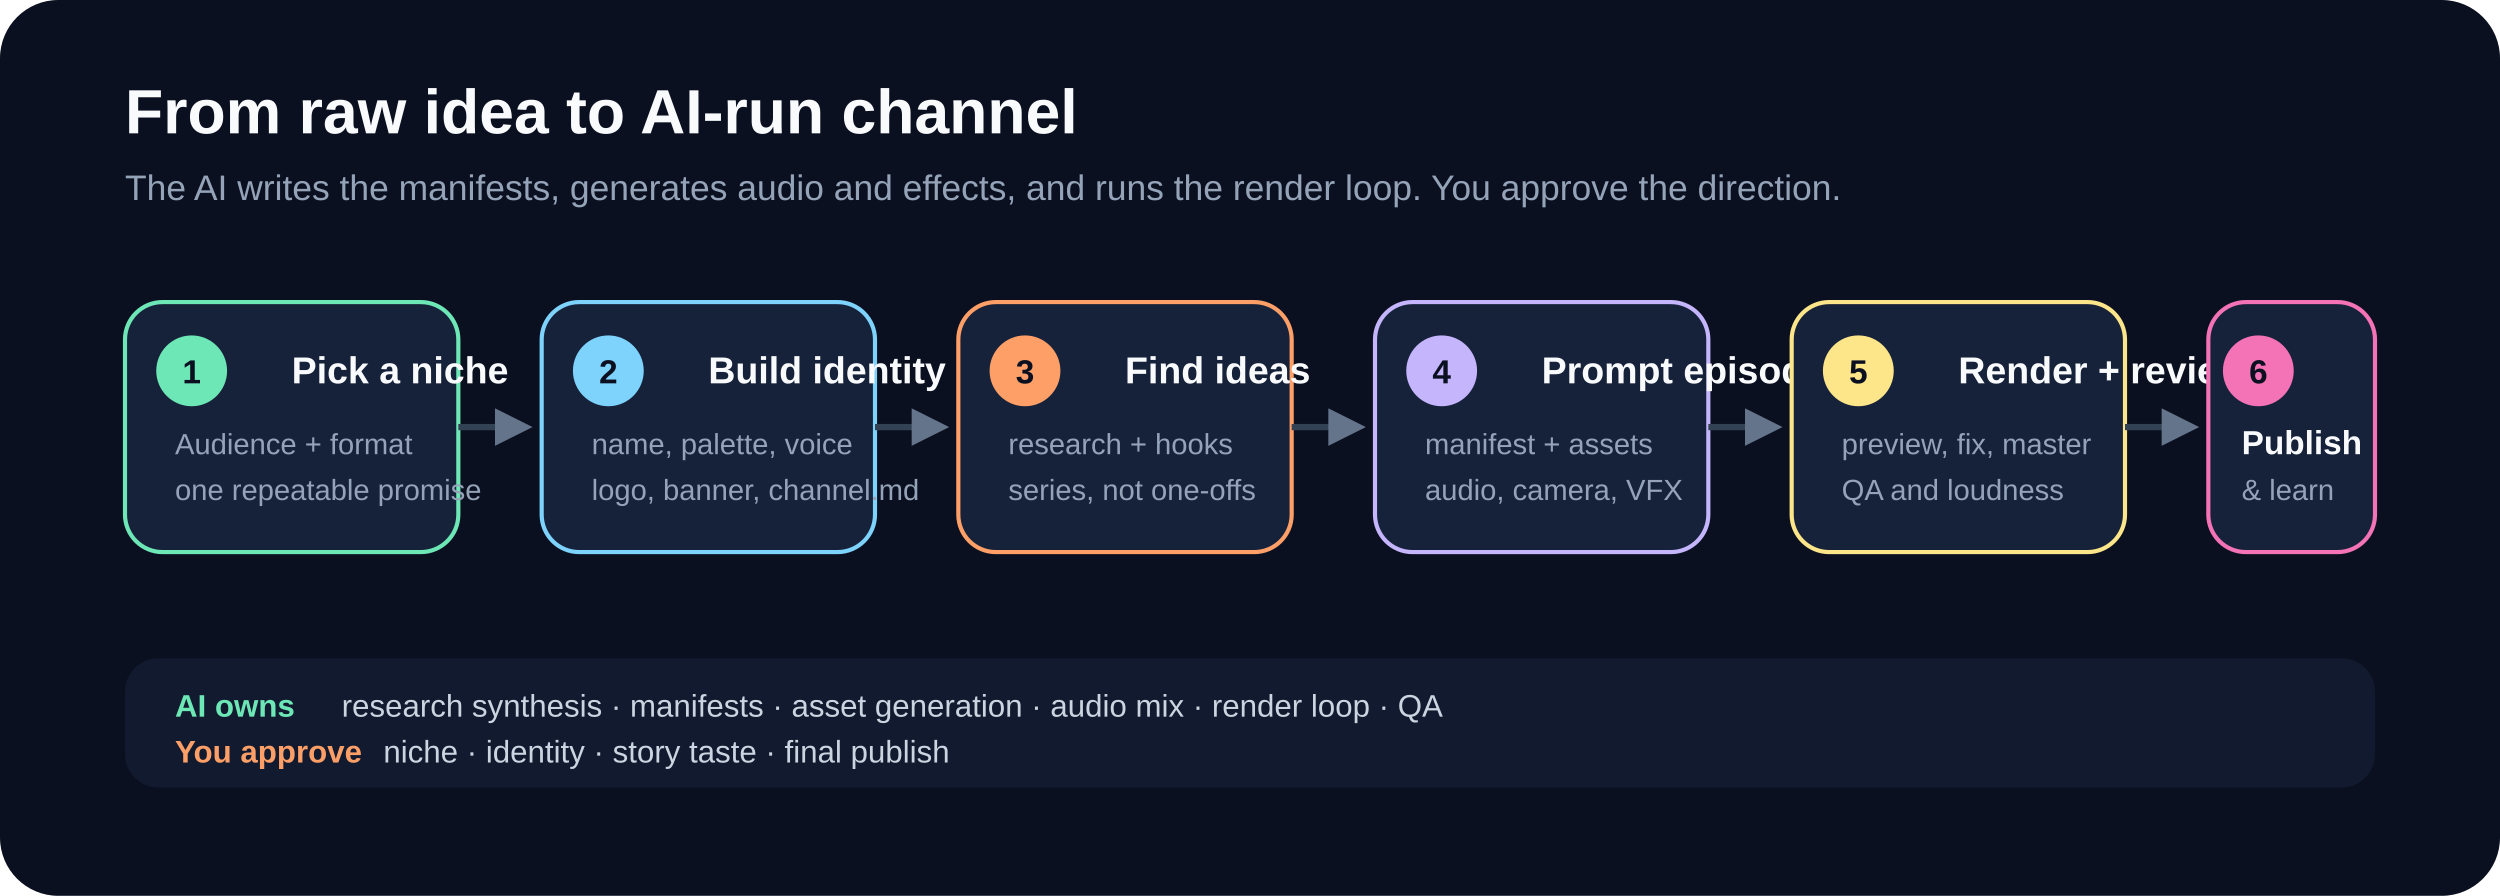
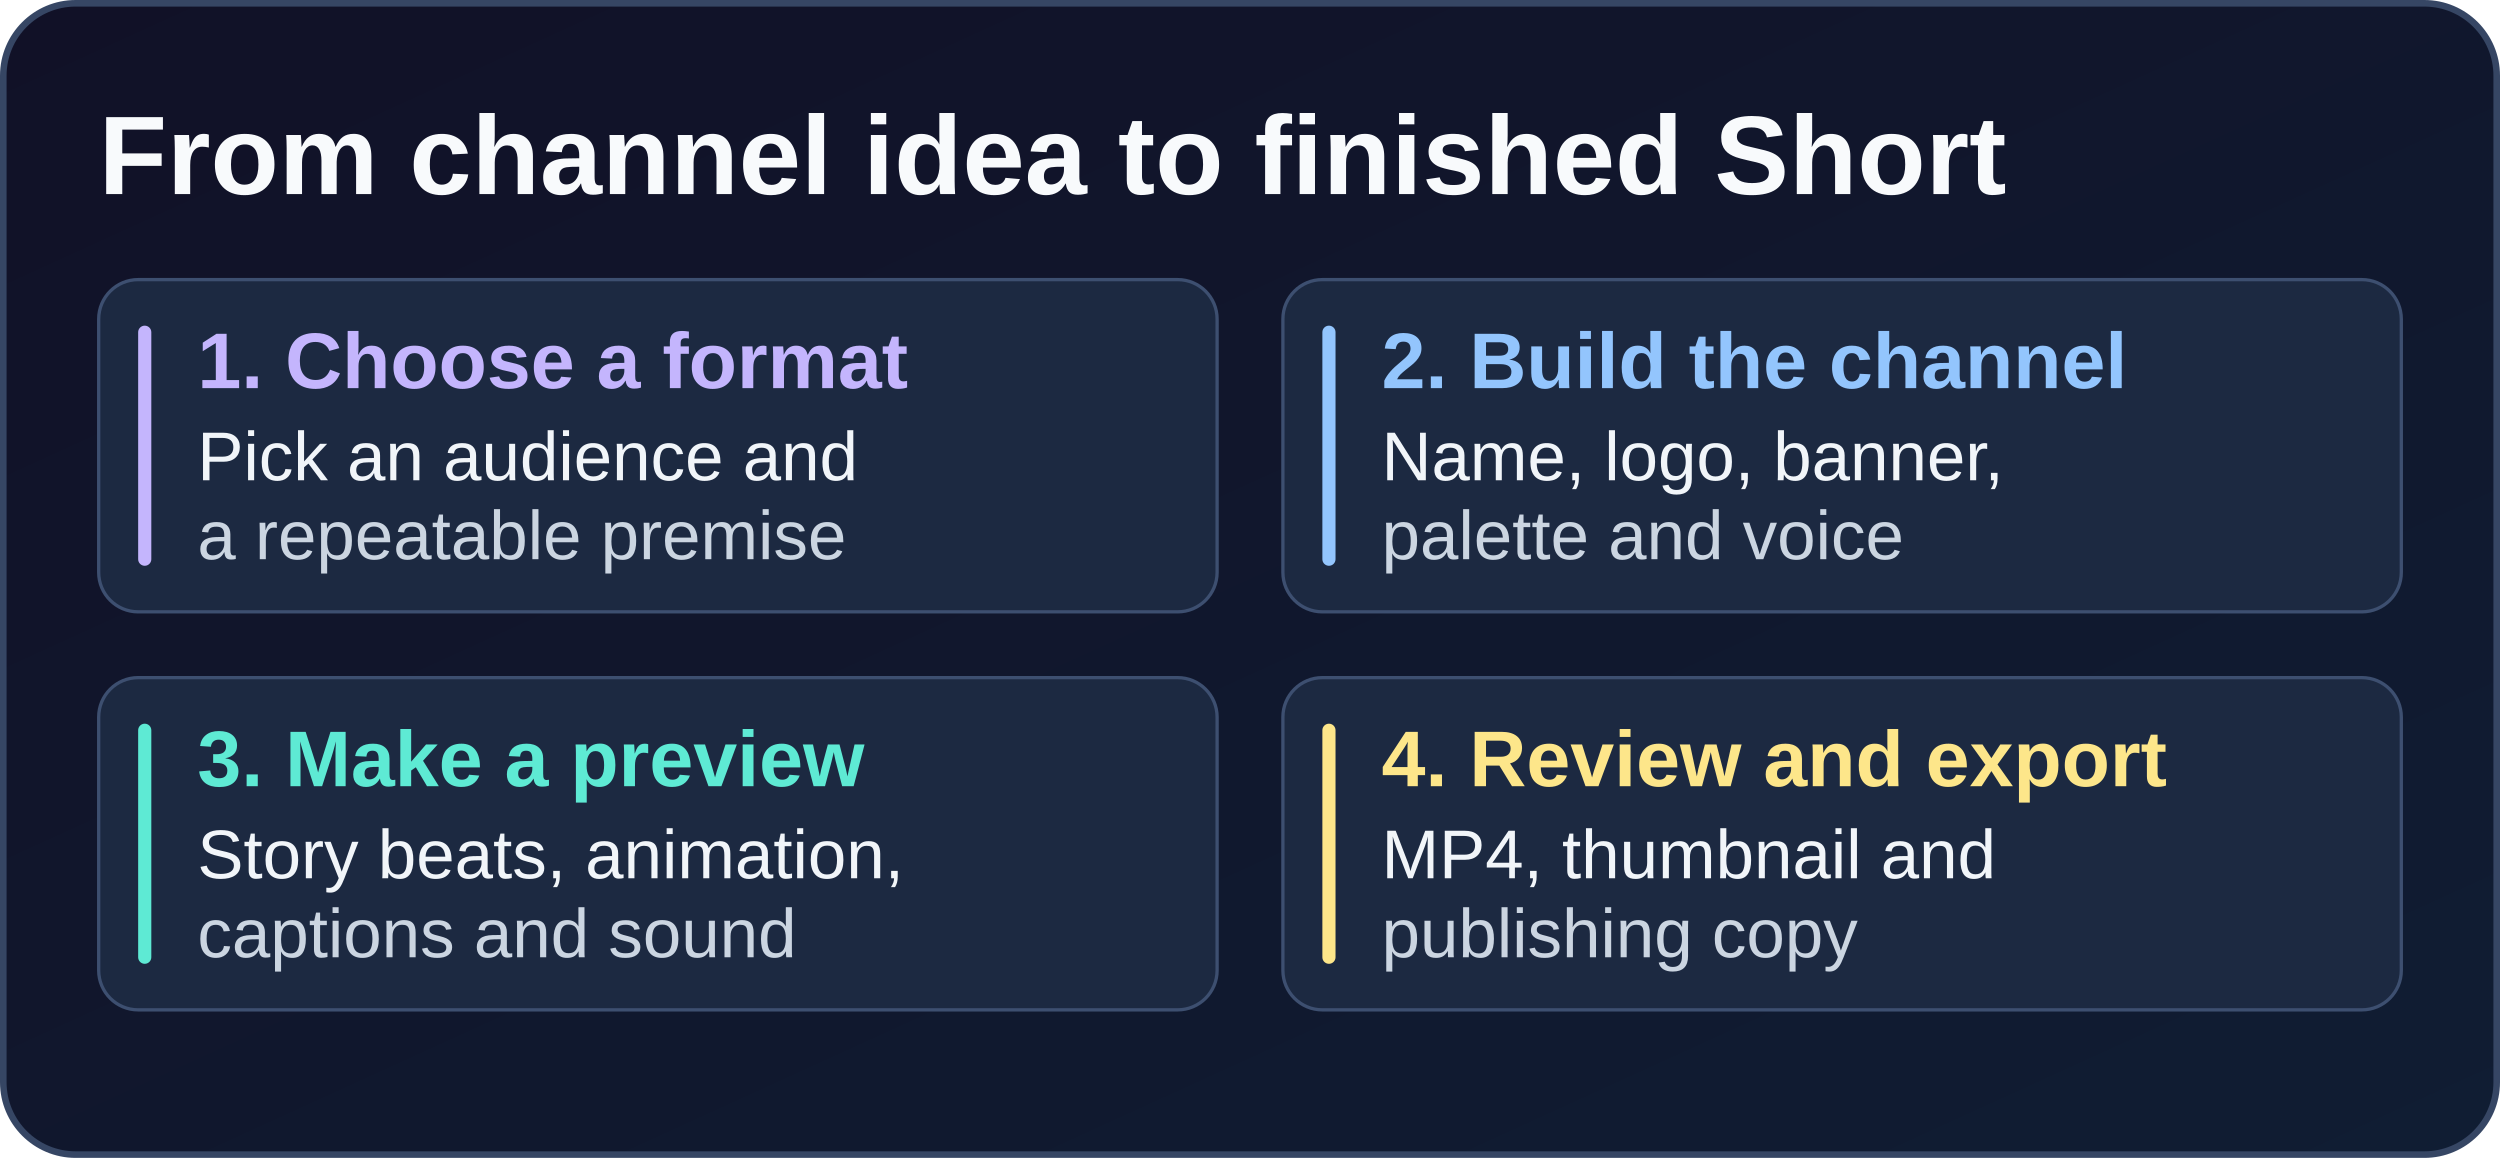
- <svg xmlns="http://www.w3.org/2000/svg" viewBox="0 0 1200 430" role="img" aria-labelledby="title desc">
-   <rect width="1200" height="430" rx="28" fill="#0B1020" />
-   <text x="60" y="64" fill="#F8FAFC" font-family="Arial, Helvetica, sans-serif" font-size="30" font-weight="700">From raw idea to AI-run channel</text>
-   <text x="60" y="96" fill="#94A3B8" font-family="Arial, Helvetica, sans-serif" font-size="17">The AI writes the manifests, generates audio and effects, and runs the render loop. You approve the direction.</text>
-   <g font-family="Arial, Helvetica, sans-serif">
-     <g>
-       <rect x="60" y="145" width="160" height="120" rx="18" fill="#16213A" stroke="#6EE7B7" stroke-width="2" />
-       <circle cx="92" cy="178" r="17" fill="#6EE7B7" />
-       <text x="92" y="184" text-anchor="middle" fill="#0B1020" font-size="16" font-weight="700">1</text>
-       <text x="140" y="184" fill="#F8FAFC" font-size="18" font-weight="700">Pick a niche</text>
-       <text x="84" y="218" fill="#94A3B8" font-size="14">Audience + format</text>
-       <text x="84" y="240" fill="#94A3B8" font-size="14">one repeatable promise</text>
+ <svg xmlns="http://www.w3.org/2000/svg" width="760" height="352" viewBox="0 0 760 352" role="img" aria-labelledby="title desc">
+   <defs>
+     <linearGradient id="background" x2="1" y2="1">
+       <stop stop-color="#111127" />
+       <stop offset="1" stop-color="#101D33" />
+     </linearGradient>
+   </defs>
+   <rect x="1" y="1" width="758" height="350" rx="22" fill="url(#background)" stroke="#364664" stroke-width="2" />
+   <g font-family="system-ui, Arial, sans-serif">
+     <text x="30" y="59" fill="#F8FAFC" font-size="34" font-weight="700">From channel idea to finished Short</text>
+     <g transform="translate(30 85)">
+       <rect width="340" height="101" rx="12" fill="#1C2941" stroke="#3D4F70" />
+       <rect x="12" y="14" width="4" height="73" rx="2" fill="#C4B5FD" />
+       <text x="30" y="33" fill="#C4B5FD" font-size="24" font-weight="700">1. Choose a format</text>
+       <text x="30" y="61" fill="#F1F5F9" font-size="21">Pick an audience and</text>
+       <text x="30" y="85" fill="#CBD5E1" font-size="21">a repeatable premise</text>
    </g>
-     <g>
-       <rect x="260" y="145" width="160" height="120" rx="18" fill="#16213A" stroke="#7DD3FC" stroke-width="2" />
-       <circle cx="292" cy="178" r="17" fill="#7DD3FC" />
-       <text x="292" y="184" text-anchor="middle" fill="#0B1020" font-size="16" font-weight="700">2</text>
-       <text x="340" y="184" fill="#F8FAFC" font-size="18" font-weight="700">Build identity</text>
-       <text x="284" y="218" fill="#94A3B8" font-size="14">name, palette, voice</text>
-       <text x="284" y="240" fill="#94A3B8" font-size="14">logo, banner, channel.md</text>
+     <g transform="translate(390 85)">
+       <rect width="340" height="101" rx="12" fill="#1C2941" stroke="#3D4F70" />
+       <rect x="12" y="14" width="4" height="73" rx="2" fill="#93C5FD" />
+       <text x="30" y="33" fill="#93C5FD" font-size="24" font-weight="700">2. Build the channel</text>
+       <text x="30" y="61" fill="#F1F5F9" font-size="21">Name, logo, banner,</text>
+       <text x="30" y="85" fill="#CBD5E1" font-size="21">palette and voice</text>
    </g>
-     <g>
-       <rect x="460" y="145" width="160" height="120" rx="18" fill="#16213A" stroke="#FF9F68" stroke-width="2" />
-       <circle cx="492" cy="178" r="17" fill="#FF9F68" />
-       <text x="492" y="184" text-anchor="middle" fill="#0B1020" font-size="16" font-weight="700">3</text>
-       <text x="540" y="184" fill="#F8FAFC" font-size="18" font-weight="700">Find ideas</text>
-       <text x="484" y="218" fill="#94A3B8" font-size="14">research + hooks</text>
-       <text x="484" y="240" fill="#94A3B8" font-size="14">series, not one-offs</text>
+     <g transform="translate(30 206)">
+       <rect width="340" height="101" rx="12" fill="#1C2941" stroke="#3D4F70" />
+       <rect x="12" y="14" width="4" height="73" rx="2" fill="#5EEAD4" />
+       <text x="30" y="33" fill="#5EEAD4" font-size="24" font-weight="700">3. Make a preview</text>
+       <text x="30" y="61" fill="#F1F5F9" font-size="21">Story beats, animation,</text>
+       <text x="30" y="85" fill="#CBD5E1" font-size="21">captions and sound</text>
    </g>
-     <g>
-       <rect x="660" y="145" width="160" height="120" rx="18" fill="#16213A" stroke="#C4B5FD" stroke-width="2" />
-       <circle cx="692" cy="178" r="17" fill="#C4B5FD" />
-       <text x="692" y="184" text-anchor="middle" fill="#0B1020" font-size="16" font-weight="700">4</text>
-       <text x="740" y="184" fill="#F8FAFC" font-size="18" font-weight="700">Prompt episode</text>
-       <text x="684" y="218" fill="#94A3B8" font-size="14">manifest + assets</text>
-       <text x="684" y="240" fill="#94A3B8" font-size="14">audio, camera, VFX</text>
-     </g>
-     <g>
-       <rect x="860" y="145" width="160" height="120" rx="18" fill="#16213A" stroke="#FDE68A" stroke-width="2" />
-       <circle cx="892" cy="178" r="17" fill="#FDE68A" />
-       <text x="892" y="184" text-anchor="middle" fill="#0B1020" font-size="16" font-weight="700">5</text>
-       <text x="940" y="184" fill="#F8FAFC" font-size="18" font-weight="700">Render + review</text>
-       <text x="884" y="218" fill="#94A3B8" font-size="14">preview, fix, master</text>
-       <text x="884" y="240" fill="#94A3B8" font-size="14">QA and loudness</text>
-     </g>
-     <g>
-       <rect x="1060" y="145" width="80" height="120" rx="18" fill="#16213A" stroke="#F472B6" stroke-width="2" />
-       <circle cx="1084" cy="178" r="17" fill="#F472B6" />
-       <text x="1084" y="184" text-anchor="middle" fill="#0B1020" font-size="16" font-weight="700">6</text>
-       <text x="1076" y="218" fill="#F8FAFC" font-size="16" font-weight="700">Publish</text>
-       <text x="1076" y="240" fill="#94A3B8" font-size="14">&amp; learn</text>
+     <g transform="translate(390 206)">
+       <rect width="340" height="101" rx="12" fill="#1C2941" stroke="#3D4F70" />
+       <rect x="12" y="14" width="4" height="73" rx="2" fill="#FDE68A" />
+       <text x="30" y="33" fill="#FDE68A" font-size="24" font-weight="700">4. Review and export</text>
+       <text x="30" y="61" fill="#F1F5F9" font-size="21">MP4, thumbnail and</text>
+       <text x="30" y="85" fill="#CBD5E1" font-size="21">publishing copy</text>
    </g>
  </g>
-   <g stroke="#334155" stroke-width="3" fill="none" marker-end="url(#arrow)">
-     <path d="M220 205 H252" />
-     <path d="M420 205 H452" />
-     <path d="M620 205 H652" />
-     <path d="M820 205 H852" />
-     <path d="M1020 205 H1052" />
-   </g>
-   <defs>
-     <marker id="arrow" viewBox="0 0 10 10" refX="8" refY="5" markerWidth="6" markerHeight="6" orient="auto">
-       <path d="M0 0 L10 5 L0 10 Z" fill="#64748B" />
-     </marker>
-   </defs>
-   <rect x="60" y="316" width="1080" height="62" rx="16" fill="#111A2E" />
-   <text x="84" y="344" fill="#6EE7B7" font-family="Arial, Helvetica, sans-serif" font-size="15" font-weight="700">AI owns</text>
-   <text x="164" y="344" fill="#CBD5E1" font-family="Arial, Helvetica, sans-serif" font-size="15">research synthesis · manifests · asset generation · audio mix · render loop · QA</text>
-   <text x="84" y="366" fill="#FF9F68" font-family="Arial, Helvetica, sans-serif" font-size="15" font-weight="700">You approve</text>
-   <text x="184" y="366" fill="#CBD5E1" font-family="Arial, Helvetica, sans-serif" font-size="15">niche · identity · story taste · final publish</text>
</svg>
